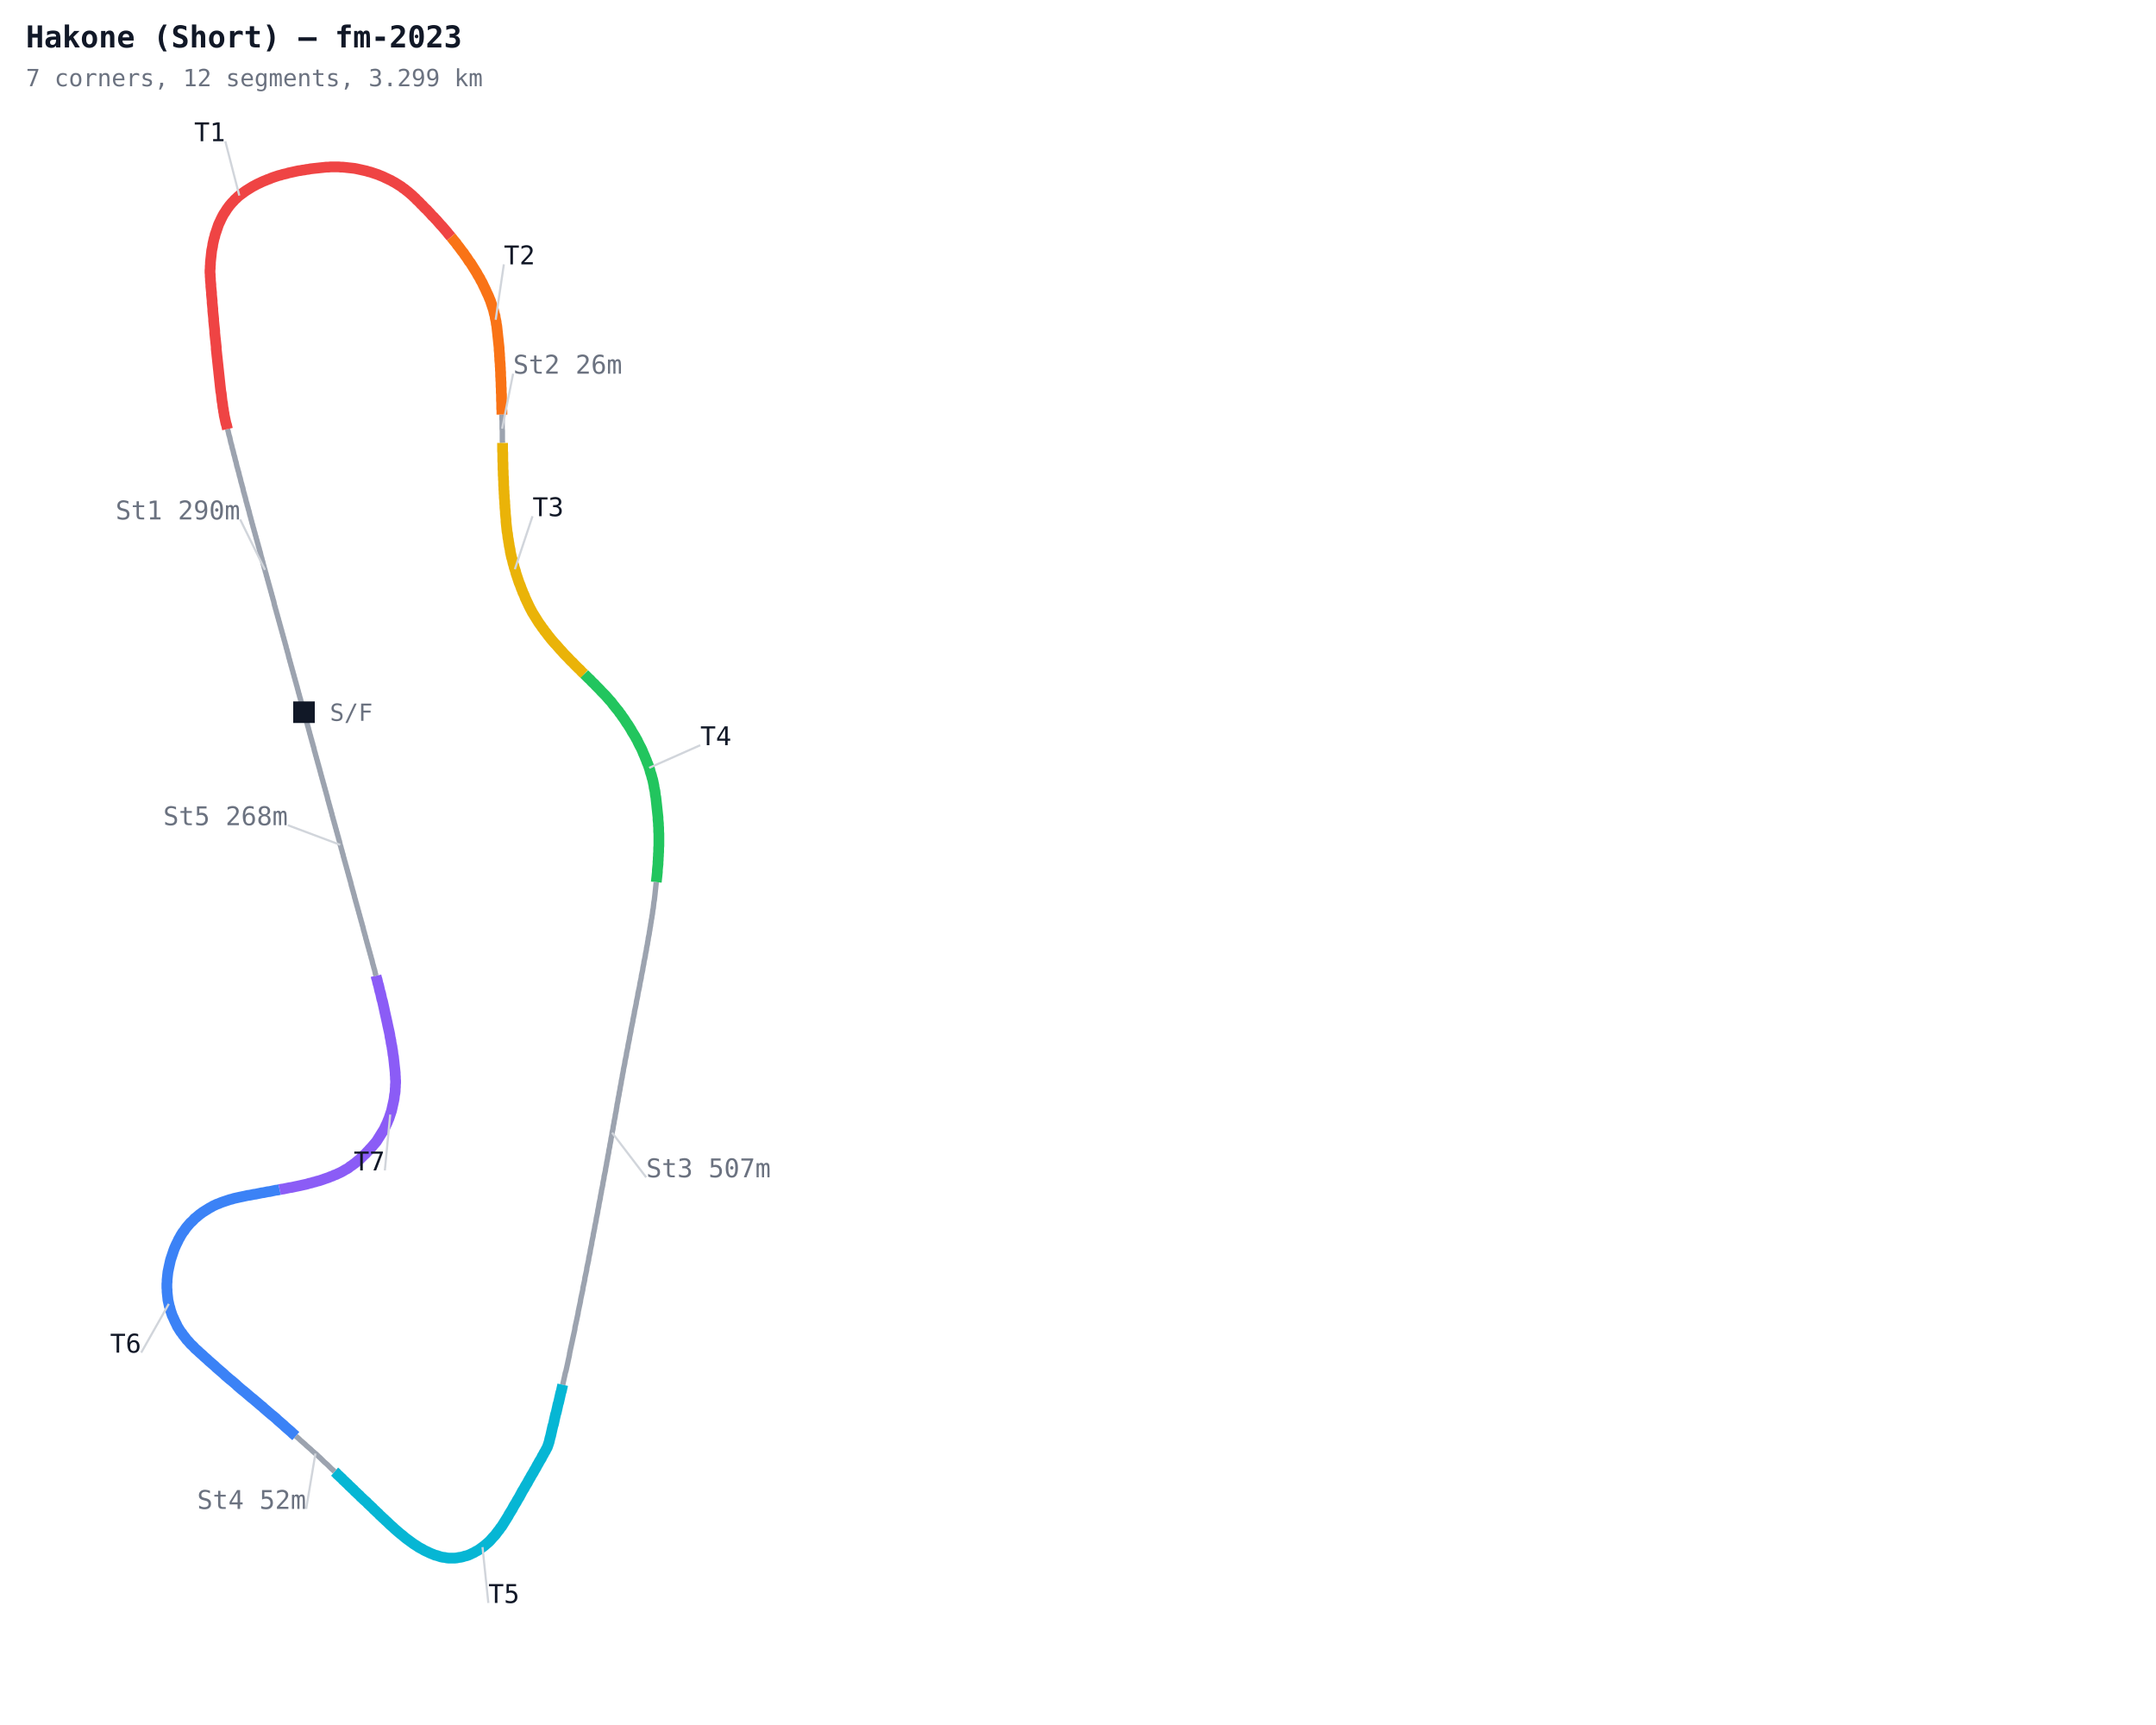
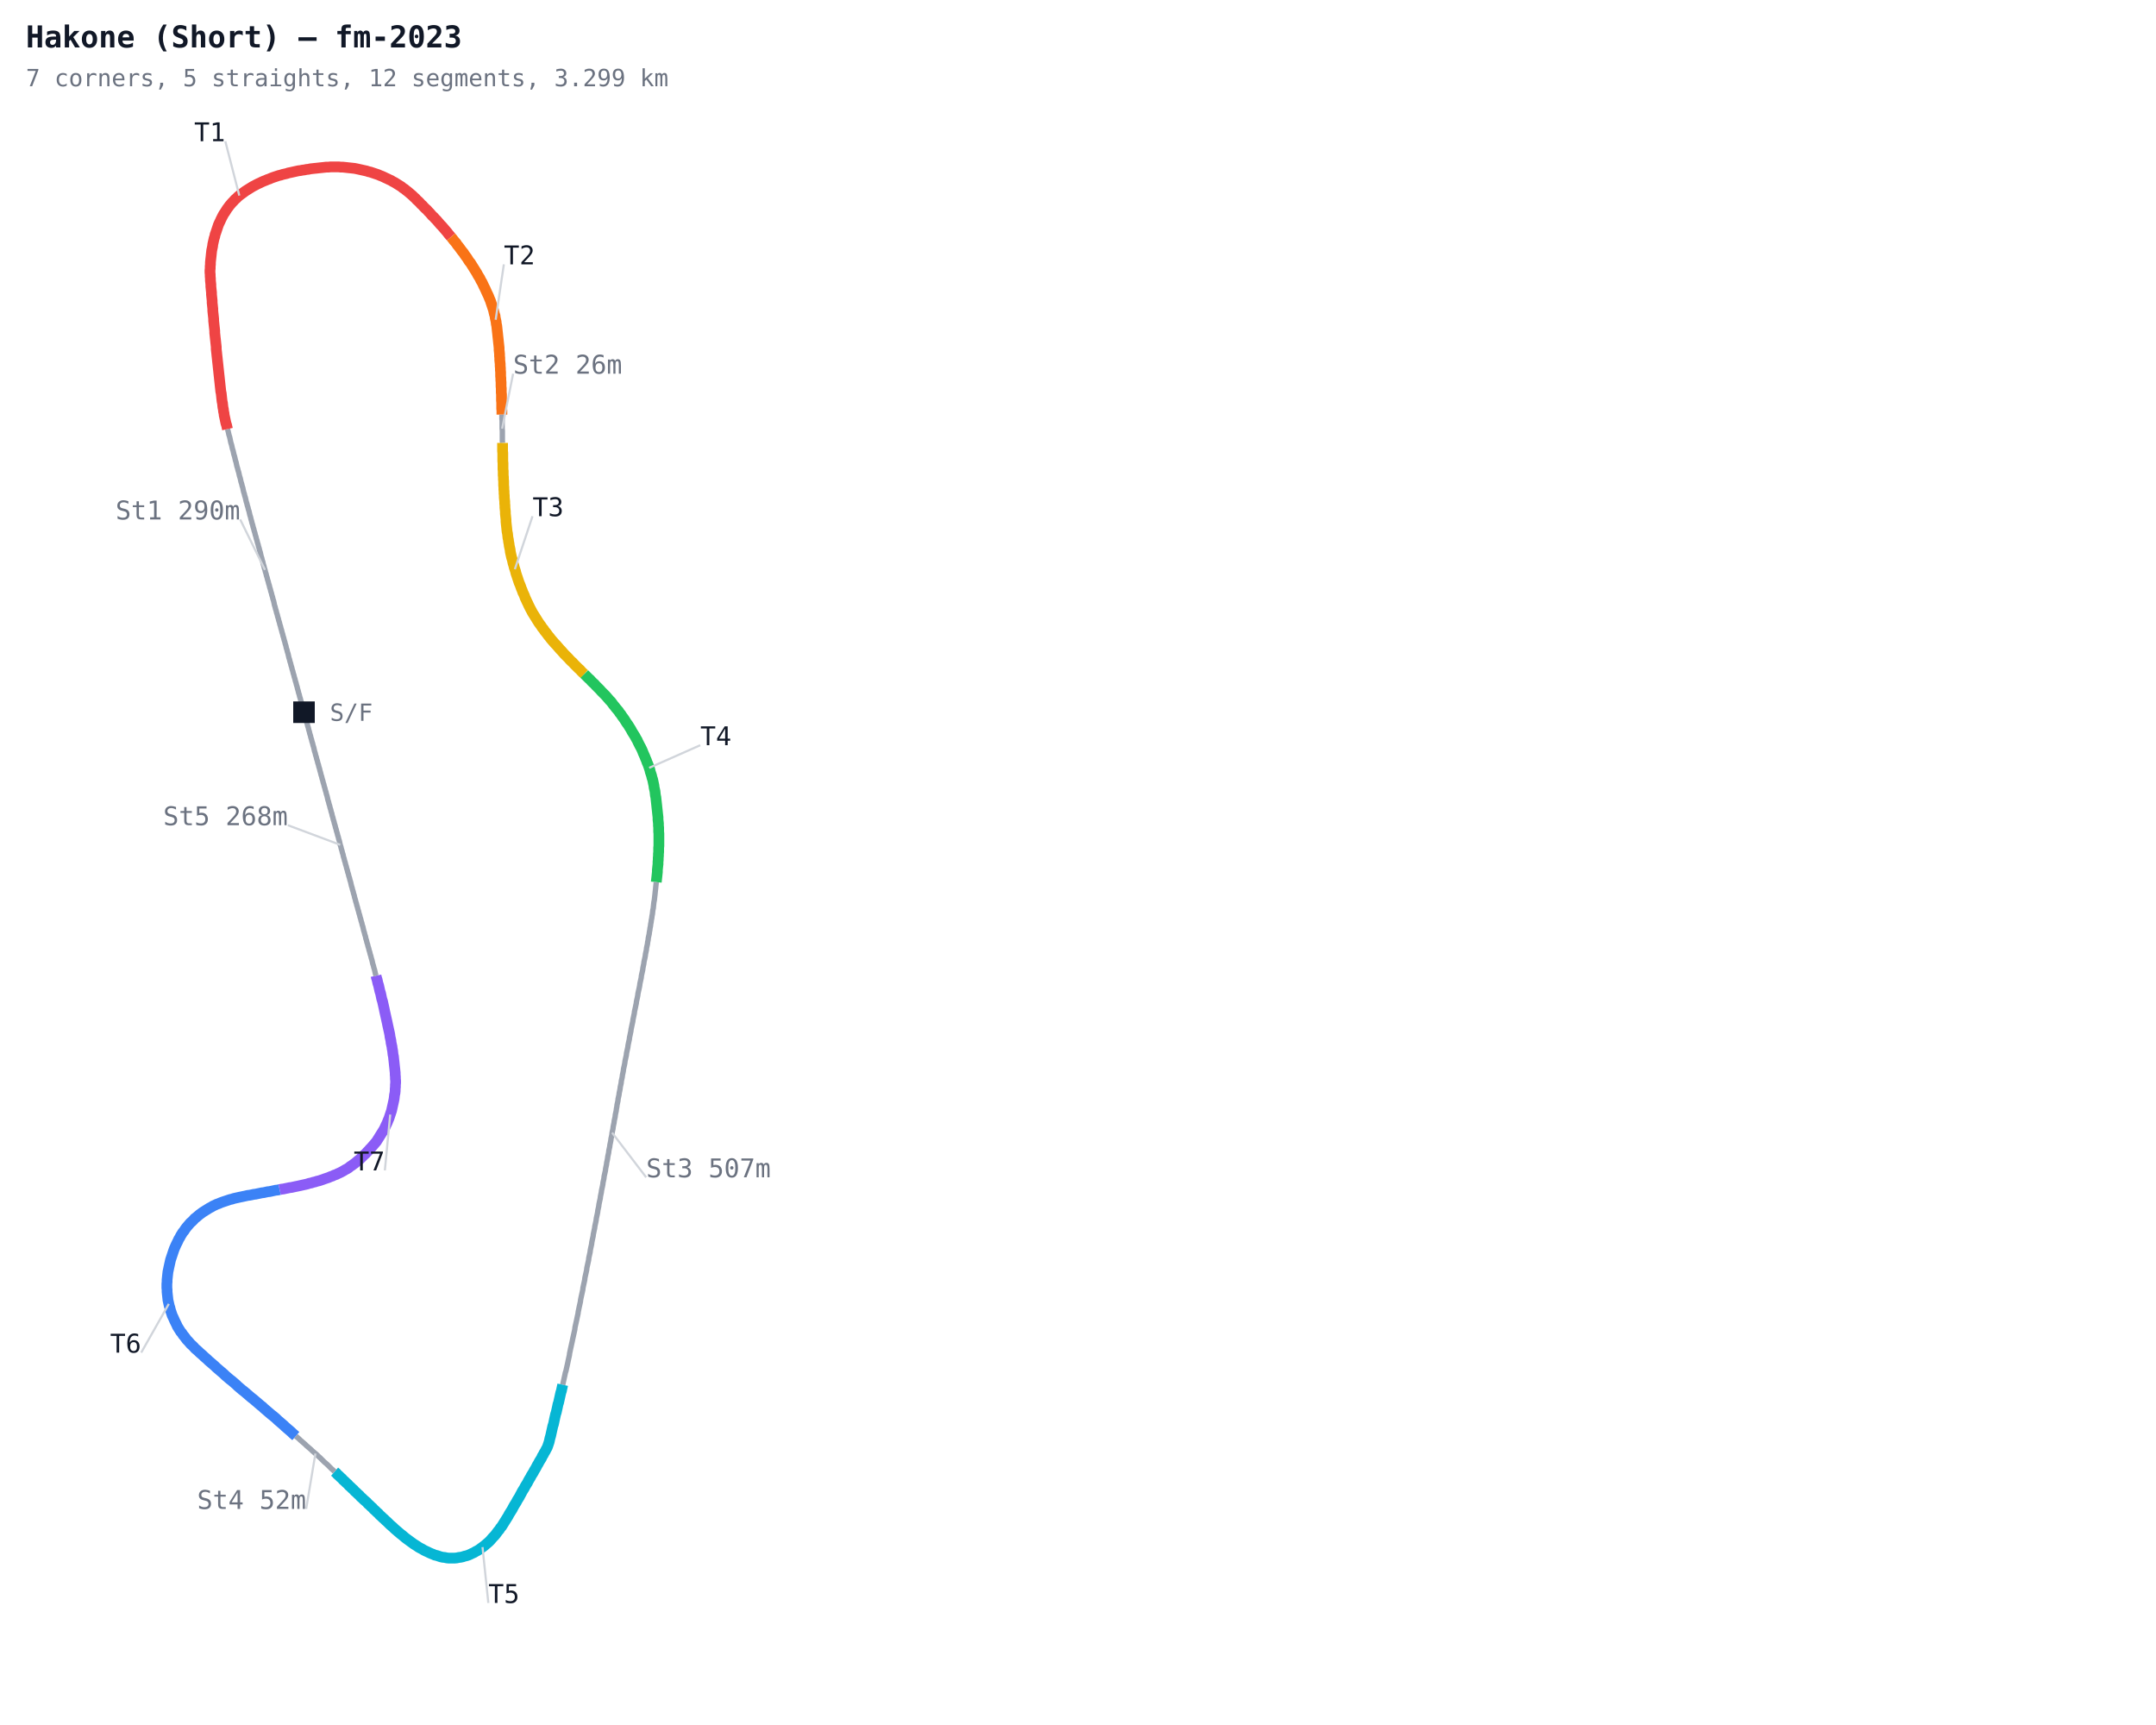
<svg xmlns="http://www.w3.org/2000/svg" width="1000" height="800" viewBox="0 0 1000 800">
  <defs>
    <style>
      .name { font-family: monospace; font-size: 12px; }
      .sector { font-family: monospace; font-size: 12px; fill: #7c3aed; font-weight: bold; }
      .title { font-family: monospace; font-size: 14px; fill: #111827; font-weight: bold; }
      .sub { font-family: monospace; font-size: 11px; fill: #6b7280; }
    </style>
  </defs>
  <rect width="1000" height="800" fill="#ffffff" />
  <polyline fill="none" stroke="#9ca3af" stroke-width="2.5" points="141.0,330.3 140.7,329.4 140.5,328.5 140.2,327.6 140.0,326.7 139.8,325.8 139.5,324.9 139.3,324.0 139.0,323.1 138.8,322.2 138.5,321.3 138.3,320.4 138.0,319.4 137.8,318.5 137.5,317.6 137.3,316.7 137.0,315.8 136.8,314.9 136.5,314.0 136.3,313.1 136.0,312.2 135.8,311.3 135.5,310.4 135.3,309.5 135.0,308.6 134.8,307.7 134.5,306.8 134.3,305.9 134.0,305.0 133.8,304.1 133.6,303.2 133.3,302.3 133.1,301.4 132.8,300.5 132.6,299.5 132.3,298.6 132.1,297.7 131.8,296.8 131.6,295.9 131.3,295.0 131.1,294.1 130.8,293.2 130.6,292.3 130.3,291.4 130.1,290.5 129.8,289.6 129.6,288.7 129.3,287.8 129.1,286.9 128.8,286.0 128.6,285.1 128.3,284.2 128.1,283.3 127.8,282.4 127.6,281.5 127.3,280.6 127.1,279.6 126.9,278.7 126.6,277.8 126.4,276.9 126.1,276.0 125.9,275.1 125.6,274.2 125.4,273.3 125.1,272.4 124.9,271.5 124.6,270.6 124.4,269.7 124.1,268.8 123.9,267.9 123.6,267.0 123.4,266.1 123.1,265.2 122.9,264.3 122.6,263.4 122.4,262.5 122.1,261.6 121.9,260.6 121.6,259.7 121.4,258.8 121.1,257.9 120.9,257.0 120.7,256.1 120.4,255.2 120.2,254.3 119.9,253.4 119.7,252.5 119.4,251.6 119.2,250.7 118.9,249.8 118.7,248.9 118.4,248.0 118.2,247.1 117.9,246.2 117.7,245.3 117.4,244.4 117.2,243.5 116.9,242.6 116.7,241.7 116.4,240.7 116.2,239.8 115.9,238.9 115.7,238.0 115.5,237.1 115.2,236.2 115.0,235.3 114.7,234.4 114.5,233.5 114.2,232.6 114.0,231.7 113.8,230.8 113.5,229.9 113.3,229.0 113.0,228.1 112.8,227.2 112.6,226.2 112.3,225.3 112.1,224.4 111.8,223.5 111.6,222.6 111.4,221.7 111.1,220.8 110.9,219.9 110.7,219.0 110.4,218.1 110.2,217.2 109.9,216.3 109.7,215.4 109.5,214.4 109.2,213.5 109.0,212.6 108.8,211.7 108.5,210.8 108.3,209.9 108.1,209.0 107.8,208.1 107.6,207.2 107.4,206.3 107.1,205.4 106.9,204.5 106.7,203.5 106.5,202.6 106.2,201.7 106.0,200.8 105.8,199.9 105.5,199.0" />
  <polyline fill="none" stroke="#ef4444" stroke-width="5" points="105.5,199.0 105.3,198.1 105.1,197.2 104.8,196.3 104.6,195.4 104.4,194.4 104.2,193.5 104.0,192.6 103.9,191.7 103.7,190.8 103.6,189.8 103.4,188.9 103.3,188.0 103.2,187.0 103.0,186.1 102.9,185.2 102.8,184.3 102.7,183.3 102.6,182.4 102.4,181.5 102.3,180.5 102.2,179.6 102.1,178.7 102.0,177.7 101.9,176.8 101.8,175.9 101.7,174.9 101.6,174.0 101.5,173.1 101.4,172.1 101.3,171.2 101.2,170.3 101.1,169.3 101.0,168.4 100.9,167.5 100.8,166.5 100.7,165.6 100.6,164.7 100.5,163.7 100.4,162.8 100.3,161.9 100.3,160.9 100.2,160.0 100.1,159.1 100.0,158.1 99.9,157.2 99.8,156.3 99.7,155.3 99.6,154.4 99.6,153.5 99.5,152.5 99.4,151.6 99.3,150.7 99.2,149.7 99.1,148.8 99.1,147.9 99.0,146.9 98.9,146.0 98.8,145.1 98.7,144.1 98.7,143.2 98.6,142.3 98.5,141.3 98.4,140.4 98.4,139.5 98.3,138.5 98.2,137.6 98.1,136.6 98.1,135.7 98.0,134.8 97.9,133.8 97.8,132.9 97.8,132.0 97.7,131.0 97.6,130.1 97.6,129.2 97.5,128.2 97.5,127.3 97.4,126.4 97.4,125.4 97.5,124.5 97.5,123.5 97.6,122.6 97.6,121.7 97.7,120.7 97.8,119.8 97.9,118.9 98.0,117.9 98.1,117.0 98.2,116.1 98.4,115.2 98.6,114.2 98.7,113.3 98.9,112.4 99.1,111.5 99.3,110.6 99.6,109.7 99.8,108.7 100.1,107.9 100.4,107.0 100.7,106.1 101.0,105.2 101.3,104.3 101.7,103.4 102.1,102.6 102.5,101.7 102.9,100.9 103.3,100.1 103.8,99.2 104.3,98.5 104.8,97.7 105.3,96.9 105.9,96.1 106.4,95.4 107.0,94.7 107.6,94.0 108.3,93.3 108.9,92.6 109.6,92.0 110.3,91.3 111.0,90.7 111.8,90.1 112.5,89.6 113.3,89.0 114.0,88.5 114.8,88.0 115.6,87.5 116.4,87.0 117.2,86.5 118.0,86.1 118.9,85.6 119.7,85.2 120.6,84.8 121.4,84.4 122.3,84.0 123.1,83.7 124.0,83.3 124.9,83.0 125.8,82.6 126.6,82.3 127.5,82.0 128.4,81.7 129.3,81.4 130.2,81.2 131.1,80.9 132.0,80.7 132.9,80.5 133.8,80.2 134.8,80.0 135.7,79.8 136.6,79.6 137.5,79.4 138.4,79.2 139.3,79.1 140.3,78.9 141.2,78.8 142.1,78.6 143.1,78.5 144.0,78.3 144.9,78.2 145.8,78.1 146.8,78.0 147.7,77.9 148.6,77.8 149.6,77.7 150.5,77.6 151.4,77.5 152.4,77.5 153.3,77.4 154.3,77.4 155.2,77.4 156.1,77.4 157.1,77.4 158.0,77.5 158.9,77.5 159.9,77.6 160.8,77.7 161.7,77.8 162.7,77.9 163.6,78.0 164.5,78.1 165.5,78.3 166.4,78.5 167.3,78.7 168.2,78.9 169.1,79.1 170.0,79.3 170.9,79.6 171.8,79.8 172.7,80.1 173.6,80.4 174.5,80.7 175.4,81.0 176.3,81.4 177.1,81.7 178.0,82.1 178.8,82.5 179.7,82.9 180.5,83.3 181.4,83.7 182.2,84.2 183.0,84.6 183.8,85.1 184.6,85.6 185.4,86.1 186.2,86.6 186.9,87.2 187.7,87.7 188.4,88.3 189.2,88.9 189.9,89.5 190.6,90.1 191.3,90.7 192.0,91.4 192.7,92.0 193.3,92.7 194.0,93.3 194.7,94.0 195.3,94.7 196.0,95.3 196.6,96.0 197.3,96.7 198.0,97.3 198.6,98.0 199.3,98.7 199.9,99.4 200.5,100.1 201.2,100.7 201.8,101.4 202.5,102.1 203.1,102.8 203.7,103.5 204.3,104.2 205.0,104.9 205.6,105.6 206.2,106.3 206.8,107.0 207.4,107.7 208.0,108.5 208.6,109.2 209.2,109.9" />
  <polyline fill="none" stroke="#f97316" stroke-width="5" points="209.2,109.9 209.8,110.6 210.4,111.4 211.0,112.1 211.6,112.8 212.1,113.6 212.7,114.3 213.3,115.1 213.8,115.8 214.4,116.6 215.0,117.3 215.5,118.1 216.0,118.8 216.6,119.6 217.1,120.4 217.6,121.2 218.2,121.9 218.7,122.7 219.2,123.5 219.7,124.3 220.2,125.1 220.7,125.9 221.2,126.7 221.6,127.5 222.1,128.3 222.6,129.1 223.0,130.0 223.5,130.8 223.9,131.6 224.3,132.5 224.7,133.3 225.1,134.1 225.5,135.0 225.9,135.9 226.3,136.7 226.7,137.6 227.0,138.4 227.4,139.3 227.7,140.2 228.0,141.1 228.3,142.0 228.6,142.9 228.9,143.8 229.1,144.7 229.3,145.6 229.6,146.5 229.7,147.4 229.9,148.3 230.1,149.2 230.2,150.2 230.4,151.1 230.5,152.0 230.6,153.0 230.7,153.9 230.8,154.8 230.9,155.8 231.0,156.7 231.1,157.6 231.2,158.6 231.3,159.5 231.4,160.4 231.5,161.4 231.5,162.3 231.6,163.2 231.7,164.2 231.7,165.1 231.8,166.0 231.8,167.0 231.9,167.9 232.0,168.8 232.0,169.8 232.1,170.7 232.1,171.7 232.2,172.6 232.2,173.5 232.2,174.5 232.3,175.4 232.3,176.3 232.4,177.3 232.4,178.2 232.4,179.2 232.5,180.1 232.5,181.0 232.5,182.0 232.6,182.9 232.6,183.8 232.6,184.8 232.6,185.7 232.7,186.7 232.7,187.6 232.7,188.5 232.7,189.5 232.8,190.4 232.8,191.3 232.8,192.3" />
  <polyline fill="none" stroke="#9ca3af" stroke-width="2.5" points="232.8,192.3 232.8,193.2 232.8,194.2 232.9,195.1 232.9,196.0 232.9,197.0 232.9,197.9 232.9,198.8 233.0,199.8 233.0,200.7 233.0,201.7 233.0,202.6 233.0,203.5 233.0,204.5 233.1,205.4" />
  <polyline fill="none" stroke="#eab308" stroke-width="5" points="233.1,205.4 233.1,206.3 233.1,207.3 233.1,208.2 233.1,209.2 233.2,210.1 233.2,211.0 233.2,212.0 233.2,212.9 233.2,213.8 233.3,214.8 233.3,215.7 233.3,216.7 233.3,217.6 233.4,218.5 233.4,219.5 233.4,220.4 233.5,221.3 233.5,222.3 233.6,223.2 233.6,224.2 233.6,225.1 233.7,226.0 233.7,227.0 233.8,227.9 233.8,228.8 233.9,229.8 233.9,230.7 234.0,231.7 234.1,232.6 234.1,233.5 234.2,234.5 234.2,235.4 234.3,236.3 234.4,237.3 234.4,238.2 234.5,239.1 234.6,240.1 234.7,241.0 234.7,241.9 234.8,242.9 234.9,243.8 235.0,244.7 235.1,245.7 235.2,246.6 235.4,247.5 235.5,248.5 235.6,249.4 235.8,250.3 235.9,251.2 236.1,252.2 236.2,253.1 236.4,254.0 236.6,254.9 236.7,255.9 236.9,256.8 237.1,257.7 237.3,258.6 237.6,259.5 237.8,260.4 238.0,261.3 238.3,262.2 238.5,263.1 238.8,264.0 239.1,264.9 239.3,265.8 239.6,266.7 239.9,267.6 240.2,268.5 240.5,269.4 240.8,270.3 241.2,271.2 241.5,272.0 241.8,272.9 242.2,273.8 242.5,274.7 242.9,275.5 243.3,276.4 243.6,277.3 244.0,278.1 244.4,279.0 244.8,279.8 245.2,280.7 245.6,281.5 246.0,282.3 246.5,283.2 246.9,284.0 247.4,284.8 247.9,285.6 248.4,286.4 248.9,287.2 249.4,288.0 249.9,288.8 250.4,289.5 251.0,290.3 251.5,291.1 252.1,291.8 252.6,292.6 253.2,293.3 253.8,294.1 254.3,294.8 254.9,295.5 255.5,296.3 256.1,297.0 256.7,297.7 257.3,298.4 258.0,299.1 258.6,299.8 259.2,300.5 259.8,301.2 260.5,301.9 261.1,302.6 261.7,303.3 262.4,304.0 263.0,304.6 263.7,305.3 264.3,306.0 265.0,306.7 265.7,307.3 266.3,308.0 267.0,308.7 267.6,309.3 268.3,310.0 269.0,310.6 269.6,311.3 270.3,312.0 271.0,312.6" />
  <polyline fill="none" stroke="#22c55e" stroke-width="5" points="271.0,312.6 271.7,313.3 272.3,313.9 273.0,314.6 273.7,315.2 274.3,315.9 275.0,316.6 275.7,317.2 276.3,317.9 277.0,318.6 277.6,319.2 278.3,319.9 278.9,320.6 279.6,321.3 280.2,321.9 280.9,322.6 281.5,323.3 282.1,324.0 282.7,324.7 283.4,325.4 284.0,326.2 284.5,326.9 285.1,327.6 285.7,328.4 286.3,329.1 286.9,329.8 287.4,330.6 288.0,331.3 288.5,332.1 289.1,332.9 289.6,333.6 290.1,334.4 290.6,335.2 291.2,336.0 291.7,336.8 292.2,337.6 292.7,338.4 293.1,339.2 293.6,340.0 294.1,340.8 294.6,341.6 295.0,342.4 295.5,343.2 295.9,344.1 296.3,344.9 296.7,345.7 297.2,346.6 297.6,347.4 298.0,348.3 298.3,349.1 298.7,350.0 299.1,350.9 299.4,351.7 299.8,352.6 300.1,353.5 300.5,354.4 300.8,355.2 301.1,356.1 301.4,357.0 301.6,357.9 301.9,358.8 302.2,359.7 302.4,360.6 302.7,361.5 302.9,362.4 303.1,363.4 303.3,364.3 303.4,365.2 303.6,366.1 303.8,367.0 303.9,368.0 304.0,368.9 304.2,369.8 304.3,370.8 304.4,371.7 304.5,372.6 304.6,373.5 304.7,374.5 304.8,375.4 304.9,376.3 305.0,377.3 305.1,378.2 305.2,379.1 305.2,380.1 305.3,381.0 305.4,381.9 305.4,382.9 305.5,383.8 305.5,384.8 305.5,385.7 305.6,386.6 305.6,387.6 305.6,388.5 305.6,389.4 305.6,390.4 305.6,391.3 305.6,392.3 305.5,393.2 305.5,394.1 305.5,395.1 305.4,396.0 305.4,396.9 305.3,397.9 305.3,398.8 305.2,399.7 305.2,400.7 305.1,401.6 305.0,402.5 304.9,403.5 304.9,404.4 304.8,405.3 304.7,406.3 304.6,407.2 304.5,408.1 304.4,409.1" />
  <polyline fill="none" stroke="#9ca3af" stroke-width="2.5" points="304.4,409.1 304.3,410.0 304.2,410.9 304.1,411.9 304.0,412.8 303.9,413.7 303.8,414.7 303.7,415.6 303.6,416.5 303.5,417.4 303.3,418.4 303.2,419.3 303.1,420.2 303.0,421.2 302.8,422.1 302.7,423.0 302.6,423.9 302.4,424.9 302.3,425.8 302.1,426.7 302.0,427.6 301.8,428.6 301.7,429.5 301.5,430.4 301.4,431.3 301.2,432.3 301.1,433.2 300.9,434.1 300.7,435.0 300.6,436.0 300.4,436.9 300.3,437.8 300.1,438.7 299.9,439.6 299.8,440.6 299.6,441.5 299.4,442.4 299.3,443.3 299.1,444.3 298.9,445.2 298.7,446.1 298.6,447.0 298.4,447.9 298.2,448.9 298.1,449.8 297.9,450.7 297.7,451.6 297.5,452.5 297.4,453.5 297.2,454.4 297.0,455.3 296.8,456.2 296.7,457.1 296.5,458.1 296.3,459.0 296.1,459.9 295.9,460.8 295.8,461.7 295.6,462.7 295.4,463.6 295.2,464.5 295.1,465.4 294.9,466.3 294.7,467.3 294.5,468.2 294.3,469.1 294.2,470.0 294.0,470.9 293.8,471.9 293.6,472.8 293.5,473.7 293.3,474.6 293.1,475.5 292.9,476.5 292.7,477.4 292.6,478.3 292.4,479.2 292.2,480.2 292.0,481.1 291.9,482.0 291.7,482.9 291.5,483.8 291.3,484.8 291.2,485.7 291.0,486.6 290.8,487.5 290.6,488.4 290.5,489.4 290.3,490.3 290.1,491.2 289.9,492.1 289.8,493.0 289.6,494.0 289.4,494.9 289.2,495.8 289.1,496.7 288.9,497.7 288.7,498.6 288.6,499.5 288.4,500.4 288.2,501.3 288.1,502.3 287.9,503.2 287.7,504.1 287.6,505.0 287.4,506.0 287.2,506.9 287.1,507.8 286.9,508.7 286.7,509.6 286.6,510.6 286.4,511.5 286.2,512.4 286.1,513.3 285.9,514.3 285.8,515.2 285.6,516.1 285.4,517.0 285.3,518.0 285.1,518.9 284.9,519.8 284.8,520.7 284.6,521.6 284.4,522.6 284.3,523.5 284.1,524.4 283.9,525.3 283.8,526.3 283.6,527.2 283.4,528.1 283.3,529.0 283.1,530.0 282.9,530.9 282.8,531.8 282.6,532.7 282.4,533.6 282.3,534.6 282.1,535.5 281.9,536.4 281.8,537.3 281.6,538.3 281.4,539.2 281.3,540.1 281.1,541.0 280.9,542.0 280.8,542.9 280.6,543.8 280.4,544.7 280.2,545.6 280.1,546.6 279.9,547.5 279.7,548.4 279.6,549.3 279.4,550.3 279.2,551.2 279.0,552.1 278.9,553.0 278.7,553.9 278.5,554.9 278.4,555.8 278.2,556.7 278.0,557.6 277.8,558.6 277.7,559.5 277.5,560.4 277.3,561.3 277.2,562.2 277.0,563.2 276.8,564.1 276.6,565.0 276.5,565.9 276.3,566.9 276.1,567.8 275.9,568.7 275.8,569.6 275.6,570.5 275.4,571.5 275.2,572.4 275.1,573.3 274.9,574.2 274.7,575.1 274.5,576.1 274.4,577.0 274.2,577.9 274.0,578.8 273.8,579.8 273.7,580.7 273.5,581.6 273.3,582.5 273.1,583.4 273.0,584.4 272.8,585.3 272.6,586.2 272.4,587.1 272.2,588.0 272.1,589.0 271.9,589.9 271.7,590.8 271.5,591.7 271.3,592.6 271.2,593.6 271.0,594.5 270.8,595.4 270.6,596.3 270.4,597.2 270.3,598.2 270.1,599.1 269.9,600.0 269.7,600.9 269.5,601.8 269.3,602.8 269.2,603.7 269.0,604.6 268.8,605.5 268.6,606.4 268.4,607.4 268.2,608.3 268.1,609.2 267.9,610.1 267.7,611.0 267.5,612.0 267.3,612.9 267.1,613.8 266.9,614.7 266.7,615.6 266.6,616.6 266.4,617.5 266.2,618.4 266.0,619.3 265.8,620.2 265.6,621.1 265.4,622.1 265.2,623.0 265.0,623.9 264.8,624.8 264.6,625.7 264.4,626.7 264.2,627.6 264.1,628.5 263.9,629.4 263.7,630.3 263.5,631.2 263.3,632.2 263.1,633.1 262.9,634.0 262.7,634.9 262.5,635.8 262.2,636.7 262.0,637.7 261.8,638.6 261.6,639.5 261.4,640.4 261.2,641.3 261.0,642.2" />
  <polyline fill="none" stroke="#06b6d4" stroke-width="5" points="261.0,642.2 260.8,643.1 260.6,644.0 260.4,645.0 260.1,645.9 259.9,646.8 259.7,647.7 259.5,648.6 259.3,649.5 259.1,650.4 258.8,651.3 258.6,652.3 258.4,653.2 258.2,654.1 258.0,655.0 257.7,655.9 257.5,656.8 257.3,657.7 257.1,658.6 256.9,659.6 256.7,660.5 256.4,661.4 256.2,662.3 256.0,663.2 255.8,664.1 255.6,665.0 255.4,665.9 255.1,666.9 254.9,667.8 254.7,668.7 254.4,669.6 254.1,670.5 253.8,671.3 253.3,672.2 252.9,673.0 252.4,673.8 252.0,674.6 251.5,675.4 251.1,676.3 250.6,677.1 250.1,677.9 249.7,678.7 249.2,679.5 248.8,680.3 248.3,681.2 247.8,682.0 247.4,682.8 246.9,683.6 246.4,684.4 246.0,685.2 245.5,686.0 245.0,686.9 244.6,687.7 244.1,688.5 243.6,689.3 243.2,690.1 242.7,690.9 242.2,691.7 241.8,692.5 241.3,693.4 240.9,694.2 240.4,695.0 239.9,695.8 239.5,696.6 239.0,697.4 238.5,698.2 238.0,699.1 237.6,699.9 237.1,700.7 236.6,701.5 236.1,702.3 235.7,703.1 235.2,703.9 234.7,704.7 234.2,705.5 233.7,706.3 233.2,707.1 232.7,707.9 232.1,708.6 231.6,709.4 231.0,710.1 230.4,710.9 229.9,711.6 229.3,712.3 228.6,713.0 228.0,713.7 227.4,714.4 226.7,715.1 226.0,715.7 225.3,716.3 224.6,716.9 223.8,717.5 223.1,718.0 222.3,718.6 221.5,719.1 220.7,719.5 219.9,720.0 219.0,720.4 218.2,720.8 217.3,721.2 216.4,721.5 215.5,721.7 214.6,722.0 213.7,722.2 212.8,722.3 211.9,722.5 210.9,722.6 210.0,722.6 209.1,722.6 208.1,722.6 207.2,722.5 206.3,722.3 205.3,722.2 204.4,722.0 203.5,721.7 202.6,721.4 201.7,721.2 200.8,720.8 200.0,720.5 199.1,720.1 198.3,719.7 197.4,719.3 196.6,718.9 195.8,718.4 195.0,718.0 194.1,717.5 193.4,717.0 192.6,716.5 191.8,716.0 191.0,715.4 190.3,714.9 189.5,714.3 188.8,713.8 188.0,713.2 187.3,712.6 186.6,712.0 185.8,711.4 185.1,710.8 184.4,710.2 183.7,709.6 183.0,709.0 182.3,708.3 181.6,707.7 180.9,707.1 180.2,706.4 179.6,705.8 178.9,705.2 178.2,704.5 177.5,703.9 176.8,703.2 176.1,702.6 175.5,701.9 174.8,701.3 174.1,700.6 173.4,700.0 172.8,699.3 172.1,698.7 171.4,698.0 170.7,697.4 170.1,696.7 169.4,696.1 168.7,695.5 168.0,694.8 167.3,694.2 166.7,693.5 166.0,692.9 165.3,692.2 164.6,691.6 164.0,690.9 163.3,690.3 162.6,689.6 161.9,689.0 161.3,688.3 160.6,687.7 159.9,687.0 159.2,686.4 158.6,685.7 157.9,685.1 157.2,684.4 156.5,683.8 155.9,683.1 155.2,682.5" />
  <polyline fill="none" stroke="#9ca3af" stroke-width="2.5" points="155.2,682.5 154.5,681.8 153.8,681.2 153.1,680.5 152.5,679.9 151.8,679.2 151.1,678.6 150.4,678.0 149.7,677.3 149.1,676.7 148.4,676.0 147.7,675.4 147.0,674.7 146.3,674.1 145.6,673.5 144.9,672.9 144.2,672.2 143.5,671.6 142.8,671.0 142.1,670.4 141.4,669.7 140.7,669.1 140.0,668.5 139.3,667.9 138.6,667.2 137.9,666.6 137.2,666.0" />
  <polyline fill="none" stroke="#3b82f6" stroke-width="5" points="137.2,666.0 136.5,665.4 135.8,664.8 135.1,664.1 134.4,663.5 133.7,662.9 133.0,662.3 132.3,661.7 131.6,661.0 130.9,660.4 130.2,659.8 129.5,659.2 128.8,658.6 128.1,657.9 127.4,657.3 126.7,656.7 125.9,656.1 125.2,655.5 124.5,654.9 123.8,654.3 123.1,653.7 122.4,653.1 121.7,652.4 120.9,651.8 120.2,651.2 119.5,650.6 118.8,650.0 118.1,649.4 117.4,648.8 116.6,648.2 115.9,647.6 115.2,647.0 114.5,646.4 113.8,645.8 113.1,645.2 112.3,644.6 111.6,644.0 110.9,643.4 110.2,642.8 109.5,642.1 108.8,641.5 108.1,640.9 107.4,640.3 106.6,639.7 105.9,639.1 105.2,638.5 104.5,637.9 103.8,637.2 103.1,636.6 102.4,636.0 101.7,635.4 101.0,634.8 100.3,634.2 99.6,633.5 98.9,632.9 98.2,632.3 97.5,631.7 96.8,631.1 96.1,630.4 95.4,629.8 94.7,629.2 94.0,628.5 93.3,627.9 92.6,627.3 91.9,626.6 91.2,626.0 90.5,625.4 89.9,624.7 89.2,624.0 88.5,623.4 87.9,622.7 87.3,622.0 86.6,621.3 86.1,620.6 85.5,619.8 84.9,619.1 84.4,618.3 83.8,617.6 83.3,616.8 82.8,616.0 82.3,615.2 81.9,614.3 81.5,613.5 81.1,612.7 80.7,611.8 80.3,610.9 79.9,610.1 79.6,609.2 79.3,608.3 79.0,607.4 78.8,606.5 78.5,605.6 78.3,604.7 78.1,603.8 77.9,602.9 77.8,601.9 77.7,601.0 77.6,600.1 77.5,599.1 77.5,598.2 77.4,597.3 77.4,596.3 77.4,595.4 77.5,594.5 77.5,593.5 77.6,592.6 77.7,591.6 77.8,590.7 77.9,589.8 78.1,588.9 78.3,587.9 78.5,587.0 78.7,586.1 78.9,585.2 79.1,584.3 79.4,583.4 79.7,582.5 80.0,581.6 80.3,580.7 80.6,579.8 80.9,579.0 81.3,578.1 81.7,577.2 82.1,576.4 82.5,575.6 82.9,574.7 83.4,573.9 83.8,573.1 84.3,572.3 84.8,571.5 85.4,570.8 85.9,570.0 86.5,569.2 87.1,568.5 87.7,567.8 88.3,567.1 89.0,566.5 89.7,565.8 90.3,565.1 91.1,564.5 91.8,563.9 92.5,563.3 93.2,562.8 94.0,562.2 94.8,561.7 95.6,561.2 96.4,560.7 97.2,560.2 98.0,559.8 98.8,559.3 99.7,558.9 100.5,558.5 101.4,558.2 102.3,557.8 103.1,557.5 104.0,557.2 104.9,556.9 105.8,556.6 106.7,556.3 107.6,556.1 108.5,555.8 109.4,555.6 110.3,555.4 111.2,555.2 112.2,555.0 113.1,554.8 114.0,554.6 114.9,554.4 115.8,554.3 116.8,554.1 117.7,553.9 118.6,553.8 119.5,553.6 120.5,553.4 121.4,553.2 122.3,553.1 123.2,552.9 124.1,552.7 125.1,552.6 126.0,552.4 126.9,552.2 127.8,552.0 128.8,551.9 129.7,551.7" />
  <polyline fill="none" stroke="#8b5cf6" stroke-width="5" points="129.7,551.7 130.6,551.5 131.5,551.4 132.4,551.2 133.4,551.0 134.3,550.8 135.2,550.7 136.1,550.5 137.0,550.3 138.0,550.1 138.9,549.9 139.8,549.7 140.7,549.5 141.6,549.3 142.5,549.1 143.4,548.8 144.4,548.6 145.3,548.3 146.2,548.1 147.1,547.8 148.0,547.6 148.9,547.3 149.8,547.0 150.6,546.7 151.5,546.4 152.4,546.1 153.3,545.7 154.2,545.4 155.0,545.0 155.9,544.7 156.7,544.3 157.6,543.9 158.4,543.5 159.3,543.0 160.1,542.5 160.9,542.1 161.7,541.6 162.4,541.0 163.2,540.5 164.0,539.9 164.7,539.4 165.4,538.8 166.1,538.2 166.9,537.6 167.6,536.9 168.2,536.3 168.9,535.6 169.6,535.0 170.2,534.3 170.9,533.6 171.5,532.9 172.2,532.2 172.8,531.5 173.4,530.8 174.0,530.1 174.6,529.4 175.1,528.6 175.6,527.8 176.1,527.0 176.6,526.2 177.1,525.4 177.6,524.6 178.1,523.8 178.5,523.0 178.9,522.1 179.3,521.3 179.7,520.4 180.0,519.6 180.4,518.7 180.7,517.8 181.0,516.9 181.3,516.0 181.6,515.1 181.8,514.2 182.0,513.3 182.2,512.4 182.4,511.5 182.6,510.6 182.8,509.6 182.9,508.7 183.0,507.8 183.2,506.9 183.3,505.9 183.3,505.0 183.4,504.1 183.4,503.1 183.5,502.2 183.5,501.2 183.4,500.3 183.4,499.4 183.3,498.4 183.3,497.5 183.2,496.6 183.1,495.6 183.0,494.7 182.9,493.8 182.8,492.8 182.7,491.9 182.6,491.0 182.5,490.0 182.3,489.1 182.2,488.2 182.1,487.3 181.9,486.3 181.8,485.4 181.6,484.5 181.4,483.6 181.3,482.6 181.1,481.7 180.9,480.8 180.8,479.9 180.6,478.9 180.4,478.0 180.2,477.1 180.0,476.2 179.8,475.3 179.6,474.3 179.4,473.4 179.2,472.5 179.0,471.6 178.8,470.7 178.6,469.8 178.4,468.9 178.2,467.9 178.0,467.0 177.8,466.1 177.6,465.2 177.4,464.3 177.1,463.4 176.9,462.5 176.7,461.5 176.5,460.6 176.2,459.7 176.0,458.8 175.8,457.9 175.6,457.0 175.3,456.1 175.1,455.2 174.9,454.3 174.6,453.4 174.4,452.5" />
  <polyline fill="none" stroke="#9ca3af" stroke-width="2.5" points="174.4,452.5 174.1,451.5 173.9,450.6 173.7,449.7 173.4,448.8 173.2,447.9 172.9,447.0 172.7,446.1 172.5,445.2 172.2,444.3 172.0,443.4 171.7,442.5 171.5,441.6 171.2,440.7 171.0,439.8 170.7,438.9 170.5,438.0 170.2,437.1 170.0,436.2 169.7,435.3 169.5,434.3 169.2,433.4 169.0,432.5 168.7,431.6 168.5,430.7 168.3,429.8 168.0,428.9 167.8,428.0 167.5,427.1 167.3,426.2 167.0,425.3 166.8,424.4 166.5,423.5 166.3,422.6 166.0,421.7 165.8,420.8 165.5,419.9 165.3,419.0 165.0,418.1 164.8,417.2 164.5,416.3 164.3,415.3 164.0,414.4 163.8,413.5 163.5,412.6 163.3,411.7 163.0,410.8 162.8,409.9 162.6,409.0 162.3,408.1 162.1,407.2 161.8,406.3 161.6,405.4 161.3,404.5 161.1,403.6 160.8,402.7 160.6,401.8 160.3,400.9 160.1,400.0 159.8,399.1 159.6,398.2 159.3,397.3 159.1,396.3 158.8,395.4 158.6,394.5 158.3,393.6 158.1,392.7 157.8,391.8 157.6,390.9 157.4,390.0 157.1,389.1 156.9,388.2 156.6,387.3 156.4,386.4 156.1,385.5 155.9,384.6 155.6,383.7 155.4,382.8 155.1,381.9 154.9,381.0 154.6,380.1 154.4,379.2 154.1,378.3 153.9,377.3 153.6,376.4 153.4,375.5 153.1,374.6 152.9,373.7 152.6,372.8 152.4,371.9 152.1,371.0 151.9,370.1 151.7,369.2 151.4,368.3 151.2,367.4 150.9,366.5 150.7,365.6 150.4,364.7 150.2,363.8 149.9,362.9 149.7,362.0 149.4,361.1 149.2,360.2 148.9,359.3 148.7,358.4 148.4,357.4 148.2,356.5 147.9,355.6 147.7,354.7 147.4,353.8 147.2,352.9 146.9,352.0 146.7,351.1 146.4,350.2 146.2,349.3 145.9,348.4 145.7,347.5 145.5,346.6 145.2,345.7 145.0,344.8 144.7,343.9 144.5,343.0 144.2,342.1 144.0,341.2 143.7,340.3 143.5,339.4 143.2,338.4 143.0,337.5 142.7,336.6 142.5,335.7 142.2,334.8 142.0,333.9 141.7,333.0 141.5,332.1 141.2,331.2" />
  <line x1="122.9" y1="264.3" x2="111.4" y2="240.9" stroke="#d1d5db" stroke-width="1" />
  <text x="111.4" y="240.9" text-anchor="end" class="name" fill="#6b7280">St1 290m</text>
  <line x1="111.0" y1="90.7" x2="104.5" y2="65.5" stroke="#d1d5db" stroke-width="1" />
  <text x="104.5" y="65.5" text-anchor="end" class="name" fill="#111827">T1</text>
  <line x1="229.9" y1="148.3" x2="233.7" y2="122.6" stroke="#d1d5db" stroke-width="1" />
  <text x="233.7" y="122.6" text-anchor="start" class="name" fill="#111827">T2</text>
  <line x1="232.9" y1="198.8" x2="238.0" y2="173.3" stroke="#d1d5db" stroke-width="1" />
  <text x="238.0" y="173.3" text-anchor="start" class="name" fill="#6b7280">St2 26m</text>
  <line x1="238.8" y1="264.0" x2="247.0" y2="239.4" stroke="#d1d5db" stroke-width="1" />
  <text x="247.0" y="239.4" text-anchor="start" class="name" fill="#111827">T3</text>
  <line x1="301.1" y1="356.1" x2="324.8" y2="345.6" stroke="#d1d5db" stroke-width="1" />
  <text x="324.8" y="345.6" text-anchor="start" class="name" fill="#111827">T4</text>
  <line x1="283.9" y1="525.3" x2="299.7" y2="546.0" stroke="#d1d5db" stroke-width="1" />
  <text x="299.7" y="546.0" text-anchor="start" class="name" fill="#6b7280">St3 507m</text>
  <line x1="223.8" y1="717.5" x2="226.5" y2="743.4" stroke="#d1d5db" stroke-width="1" />
  <text x="226.5" y="743.4" text-anchor="start" class="name" fill="#111827">T5</text>
  <line x1="146.3" y1="674.1" x2="142.0" y2="699.8" stroke="#d1d5db" stroke-width="1" />
  <text x="142.0" y="699.8" text-anchor="end" class="name" fill="#6b7280">St4 52m</text>
  <line x1="78.3" y1="604.7" x2="65.5" y2="627.3" stroke="#d1d5db" stroke-width="1" />
  <text x="65.5" y="627.3" text-anchor="end" class="name" fill="#111827">T6</text>
  <line x1="181.0" y1="516.9" x2="178.5" y2="542.8" stroke="#d1d5db" stroke-width="1" />
  <text x="178.5" y="542.8" text-anchor="end" class="name" fill="#111827">T7</text>
  <line x1="157.8" y1="391.8" x2="133.5" y2="382.7" stroke="#d1d5db" stroke-width="1" />
  <text x="133.5" y="382.7" text-anchor="end" class="name" fill="#6b7280">St5 268m</text>
  <rect x="136.0" y="325.3" width="10" height="10" fill="#111827" />
  <text x="153.0" y="334.3" class="sub">S/F</text>
  <text class="title" x="12" y="22">Hakone (Short) — fm-2023</text>
-   <text class="sub" x="12" y="40">7 corners, 12 segments, 3.299 km</text>
+   <text class="sub" x="12" y="40">7 corners, 5 straights, 12 segments, 3.299 km</text>
</svg>
